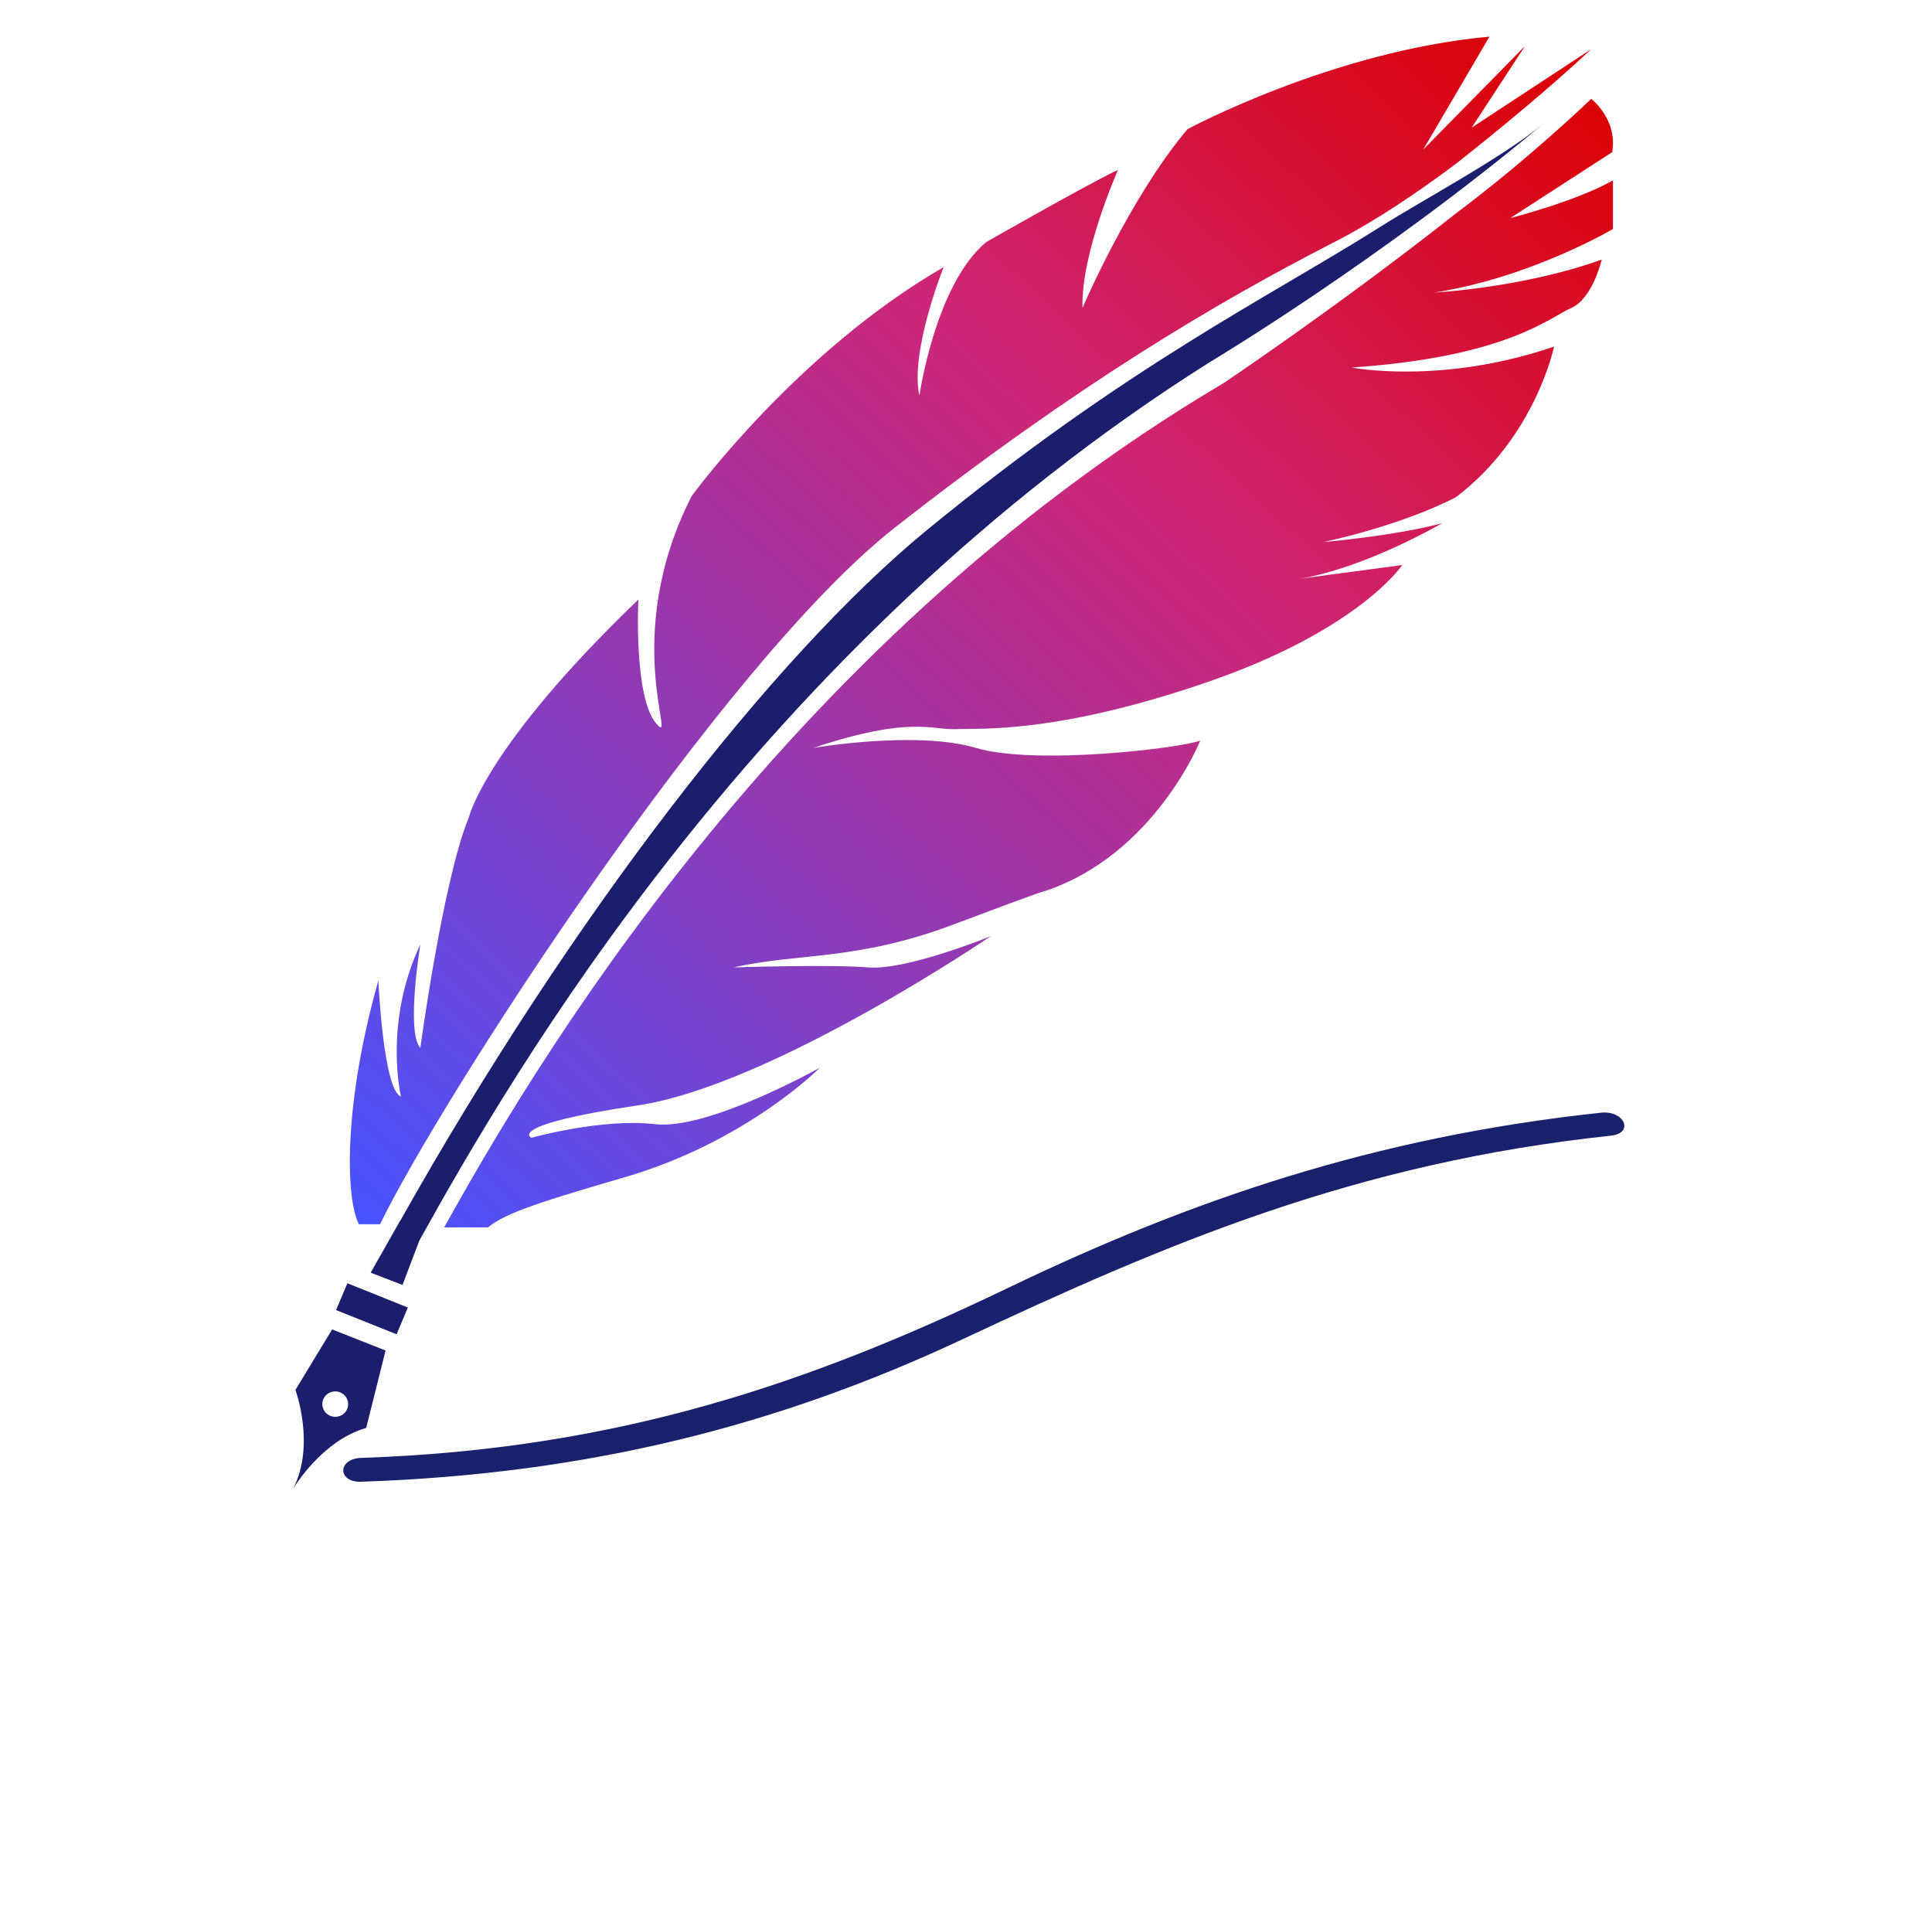
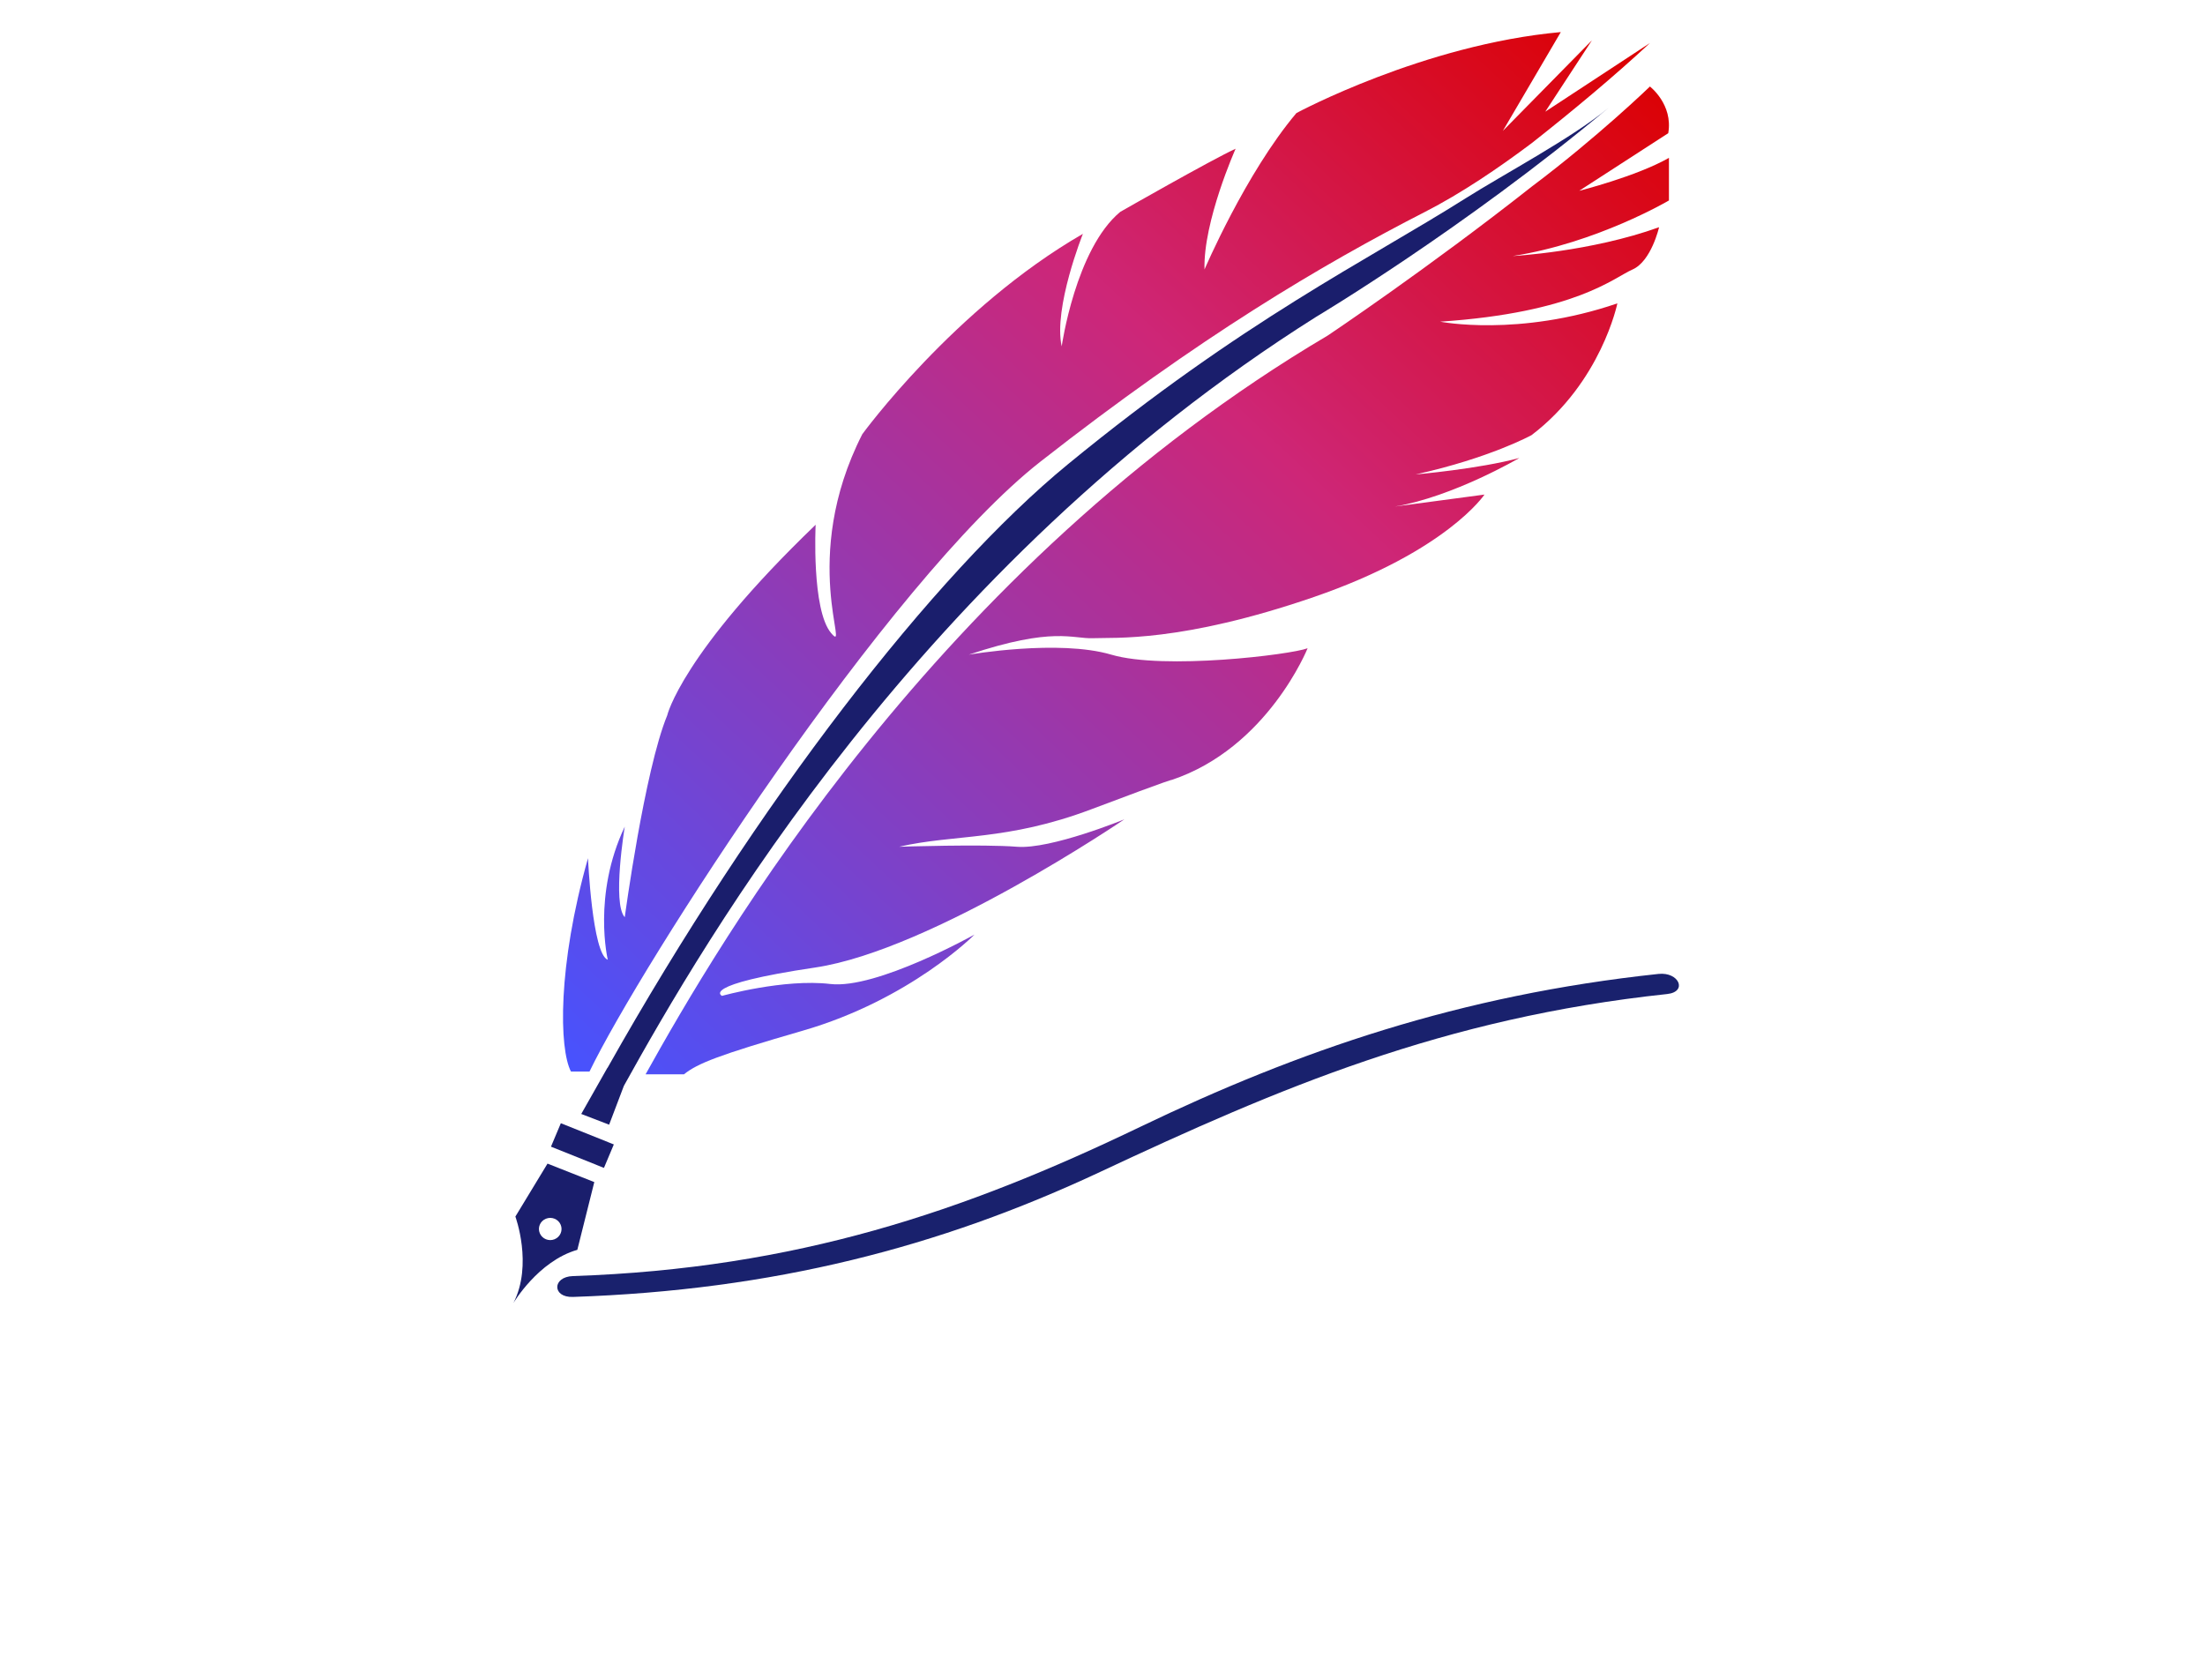
- <svg xmlns="http://www.w3.org/2000/svg" xmlns:xlink="http://www.w3.org/1999/xlink" version="1.1" id="Capa_1" x="0px" y="0px" viewBox="0 0 2635.774 2617.878" xml:space="preserve" width="2635.774" height="2617.878">
+ <svg xmlns="http://www.w3.org/2000/svg" xmlns:xlink="http://www.w3.org/1999/xlink" version="1.1" id="Capa_1" x="0px" y="0px" viewBox="0 0 3435.774 2617.878" xml:space="preserve" width="3435.774" height="2617.878">
  <defs id="defs49">
    <linearGradient id="linearGradient4201">
      <stop style="stop-color:#4653ff;stop-opacity:1" offset="0" id="stop4203" />
      <stop id="stop4209" offset="0.632" style="stop-color:#ce2677;stop-opacity:1" />
      <stop style="stop-color:#dc0000;stop-opacity:1" offset="1" id="stop4205" />
    </linearGradient>
    <linearGradient xlink:href="#linearGradient4201" id="linearGradient4207" x1="660.129" y1="1935.902" x2="2242.983" y2="239.937" gradientUnits="userSpaceOnUse" />
    <linearGradient xlink:href="#linearGradient4201" id="linearGradient4235" gradientUnits="userSpaceOnUse" x1="660.129" y1="1935.902" x2="2242.983" y2="239.937" />
    <linearGradient xlink:href="#linearGradient4201" id="linearGradient4237" gradientUnits="userSpaceOnUse" x1="660.129" y1="1935.902" x2="2242.983" y2="239.937" />
  </defs>
-   <g id="g4197" style="fill:url(#linearGradient4207);fill-opacity:1" transform="translate(-137.9282,-220.2117)">
+   <g id="g4197" style="fill:url(#linearGradient4207);fill-opacity:1" transform="translate(262.0718,-220.2117)">
    <path style="fill:url(#linearGradient4235);fill-opacity:1" d="m 654.122,1557.595 c -47.732,168.708 -45,297.198 -26.529,332.509 l 28.872,0 c 79.724,-165.133 463.701,-763.308 702.701,-950.547 247.62,-194.006 438.63,-306.888 599.281,-389.213 56.411,-28.902 114.281,-68.05 166.466,-107.293 63.37,-49.973 127.612,-103.426 183.862,-155.737 l -163.053,106.935 72.701,-111.197 -138.802,141.139 90.323,-153.979 c -213.678,19.278 -411.97,126.183 -411.97,126.183 -79.33,94.095 -143.219,243.782 -143.219,243.782 -2.212,-74.847 48.479,-188.183 48.479,-188.183 -37.456,17.102 -179.767,98.387 -179.767,98.387 -69.61,57.744 -91.231,209.578 -91.231,209.578 -13.235,-59.89 33.033,-175.343 33.033,-175.343 -200.509,115.489 -343.729,312.22 -343.729,312.22 -99.134,194.591 -17.622,346.425 -48.479,310.074 -30.857,-36.35 -24.222,-168.935 -24.222,-168.935 -209.321,201.03 -231.33,297.234 -231.33,297.234 -35.244,85.541 -66.101,314.366 -66.101,314.366 -19.834,-21.394 0,-141.139 0,-141.139 -50.685,106.935 -26.433,207.432 -26.433,207.432 -24.222,-8.578 -30.851,-158.271 -30.851,-158.271 z" id="path9" />
    <path style="fill:url(#linearGradient4237);fill-opacity:1" d="m 2308.805,355.041 c 0,0 -80.597,78.098 -183.862,155.737 C 1963.062,638.455 1807.194,742.825 1807.194,742.825 1196.567,1103.65 856.318,1692.494 743.859,1894.396 l 59.789,0 c 21.131,-16.941 52.867,-29.715 185.392,-68.08 167.441,-48.479 267.322,-149.687 267.322,-149.687 0,0 -152.748,85.541 -224.731,76.993 -71.983,-8.548 -168.708,18.531 -168.708,18.531 0,0 -36.936,-17.102 145.204,-44.187 182.14,-27.085 481.777,-230.942 481.777,-230.942 0,0 -114.574,47.044 -167.441,42.752 -52.867,-4.292 -183.599,0 -183.599,0 86.647,-19.965 167.441,-8.548 299.637,-58.456 132.196,-49.908 124.85,-45.616 124.85,-45.616 149.819,-49.908 212.052,-205.286 212.052,-205.286 -25.913,9.983 -223.822,34.204 -305.914,9.983 -82.098,-24.222 -221.963,0 -221.963,0 132.196,-44.187 161.589,-24.222 193.874,-25.65 32.315,-1.429 136.62,7.12 343.729,-64.147 207.109,-71.266 265.857,-159.67 265.857,-159.67 l -139.674,18.662 c 91.201,-15.345 194.006,-75.689 194.006,-75.689 -63.172,17.102 -161.589,25.65 -161.589,25.65 116.039,-25.65 180.675,-61.289 180.675,-61.289 108.692,-82.683 133.661,-205.286 133.661,-205.286 -154.242,52.735 -276.133,28.514 -276.133,28.514 211.532,-14.239 270.281,-68.439 299.637,-81.249 29.392,-12.84 41.485,-65.934 41.485,-65.934 -106.869,38.496 -228.049,44.898 -228.049,44.898 131.091,-20.318 243.423,-86.617 243.423,-86.617 l 0,-66.364 c -50.685,28.872 -139.872,51.336 -139.872,51.336 l 138.796,-89.803 c 7.801,-44.928 -28.549,-72.724 -28.549,-72.724 z" id="path11" />
  </g>
-   <g id="g4192" style="fill:#1a1e6c;fill-opacity:1" transform="translate(-137.9282,-220.2117)">
+   <g id="g4192" style="fill:#1a1e6c;fill-opacity:1" transform="translate(262.0718,-220.2117)">
    <path style="fill:#1a1e6c;fill-opacity:1" d="m 637.51,2167.899 26.433,-105.572 -72.892,-28.777 -50.069,82.516 c 0,0 27.605,74.876 -3.055,134.731 0.024,0.01 38.389,-65.342 99.582,-82.898 z m -48.969,-48.443 c 8.973,-3.676 19.314,0.52 23.02,9.331 3.736,8.811 -0.52,18.955 -9.493,22.632 -8.973,3.676 -19.314,-0.52 -23.02,-9.331 -3.772,-8.847 0.49,-18.991 9.493,-22.631 z" id="path5" />
    <path style="fill:#1a1e6c;fill-opacity:1" d="M 1402.247,943.424 C 1192.341,1115.582 917.541,1470.202 684.489,1884.449 l -0.132,-0.161 -40.738,71.888 43.44,16.714 22.954,-60.476 C 834.344,1688.303 1171.634,1103.034 1788.37,714.18 c 0,0 229.609,-136.751 455.834,-325.879 -55.078,46.04 -163.735,103.749 -222.651,140.978 -154.631,97.699 -345.45,189.516 -619.306,414.146 z" id="path7" />
-     <polygon transform="matrix(5.977683,0,0,5.977683,455.6633,270.2117)" style="fill:#1a1e6c;fill-opacity:1" points="37.361,296.103 39.933,289.989 26.124,284.458 23.551,290.571 " id="polygon13" />
+     <polygon transform="matrix(5.977683,0,0,5.977683,455.6633,270.2117)" style="fill:#1a1e6c;fill-opacity:1" points="26.124,284.458 23.551,290.571 37.361,296.103 39.933,289.989 " id="polygon13" />
  </g>
-   <path id="path15" d="m 1376,1756.378 c -272.75,131.126 -534.775,220.505 -883.25,232.209 -32.513,1.106 -32.674,33.618 0,32.513 311.736,-10.467 571.126,-77.477 821.28,-194.723 278.668,-130.636 534.614,-240.106 883.669,-277.305 32.19,-3.449 18.501,-34.754 -13.462,-31.341 -309.13,32.973 -560.294,119.458 -808.237,238.647 z" style="fill:#19216d;fill-opacity:1" />
-   <g id="g17" transform="translate(-137.9282,2448.457)" />
-   <g id="g19" transform="translate(-137.9282,2448.457)" />
-   <g id="g21" transform="translate(-137.9282,2448.457)" />
-   <g id="g23" transform="translate(-137.9282,2448.457)" />
-   <g id="g25" transform="translate(-137.9282,2448.457)" />
-   <g id="g27" transform="translate(-137.9282,2448.457)" />
-   <g id="g29" transform="translate(-137.9282,2448.457)" />
-   <g id="g31" transform="translate(-137.9282,2448.457)" />
-   <g id="g33" transform="translate(-137.9282,2448.457)" />
-   <g id="g35" transform="translate(-137.9282,2448.457)" />
-   <g id="g37" transform="translate(-137.9282,2448.457)" />
-   <g id="g39" transform="translate(-137.9282,2448.457)" />
-   <g id="g41" transform="translate(-137.9282,2448.457)" />
-   <g id="g43" transform="translate(-137.9282,2448.457)" />
-   <g id="g45" transform="translate(-137.9282,2448.457)" />
-   <flowRoot xml:space="preserve" id="flowRoot4179" style="font-style:normal;font-weight:normal;font-size:40px;line-height:125%;font-family:sans-serif;letter-spacing:0px;word-spacing:0px;fill:#223390;fill-opacity:1;stroke:none;stroke-width:1px;stroke-linecap:butt;stroke-linejoin:miter;stroke-opacity:1;" transform="matrix(6.822202,0,0,6.822202,592.7031,-633.6611)">
+   <path id="path15" d="m 1776,1756.378 c -272.75,131.126 -534.775,220.505 -883.25,232.209 -32.513,1.106 -32.674,33.618 0,32.513 311.736,-10.467 571.126,-77.477 821.28,-194.723 278.668,-130.636 534.614,-240.106 883.669,-277.305 32.19,-3.449 18.501,-34.754 -13.462,-31.341 -309.13,32.973 -560.294,119.458 -808.237,238.647 z" style="fill:#19216d;fill-opacity:1" />
+   <g id="g17" transform="translate(262.0718,2448.457)" />
+   <g id="g19" transform="translate(262.0718,2448.457)" />
+   <g id="g21" transform="translate(262.0718,2448.457)" />
+   <g id="g23" transform="translate(262.0718,2448.457)" />
+   <g id="g25" transform="translate(262.0718,2448.457)" />
+   <g id="g27" transform="translate(262.0718,2448.457)" />
+   <g id="g29" transform="translate(262.0718,2448.457)" />
+   <g id="g31" transform="translate(262.0718,2448.457)" />
+   <g id="g33" transform="translate(262.0718,2448.457)" />
+   <g id="g35" transform="translate(262.0718,2448.457)" />
+   <g id="g37" transform="translate(262.0718,2448.457)" />
+   <g id="g39" transform="translate(262.0718,2448.457)" />
+   <g id="g41" transform="translate(262.0718,2448.457)" />
+   <g id="g43" transform="translate(262.0718,2448.457)" />
+   <g id="g45" transform="translate(262.0718,2448.457)" />
+   <flowRoot xml:space="preserve" id="flowRoot4179" style="font-style:normal;font-weight:normal;font-size:40px;line-height:125%;font-family:sans-serif;letter-spacing:0px;word-spacing:0px;fill:#223390;fill-opacity:1;stroke:none;stroke-width:1px;stroke-linecap:butt;stroke-linejoin:miter;stroke-opacity:1" transform="matrix(6.822202,0,0,6.822202,992.7031,-633.6611)">
    <flowRegion id="flowRegion4181">
-       <rect id="rect4183" width="407.144" height="122.143" x="-30.887" y="397.316" style="fill:#223390;fill-opacity:1;" />
+       <rect id="rect4183" width="407.144" height="122.143" x="-30.887" y="397.316" style="fill:#223390;fill-opacity:1" />
    </flowRegion>
-     <flowPara id="flowPara4185" style="font-style:normal;font-variant:normal;font-weight:normal;font-stretch:normal;font-size:70px;font-family:'Comic Sans MS';-inkscape-font-specification:'Comic Sans MS';fill:#223390;fill-opacity:1;">Pendown</flowPara>
+     <flowPara id="flowPara4185" style="font-style:normal;font-variant:normal;font-weight:normal;font-stretch:normal;font-size:70px;font-family:'Comic Sans MS';-inkscape-font-specification:'Comic Sans MS';fill:#223390;fill-opacity:1">Pendown</flowPara>
  </flowRoot>
</svg>
